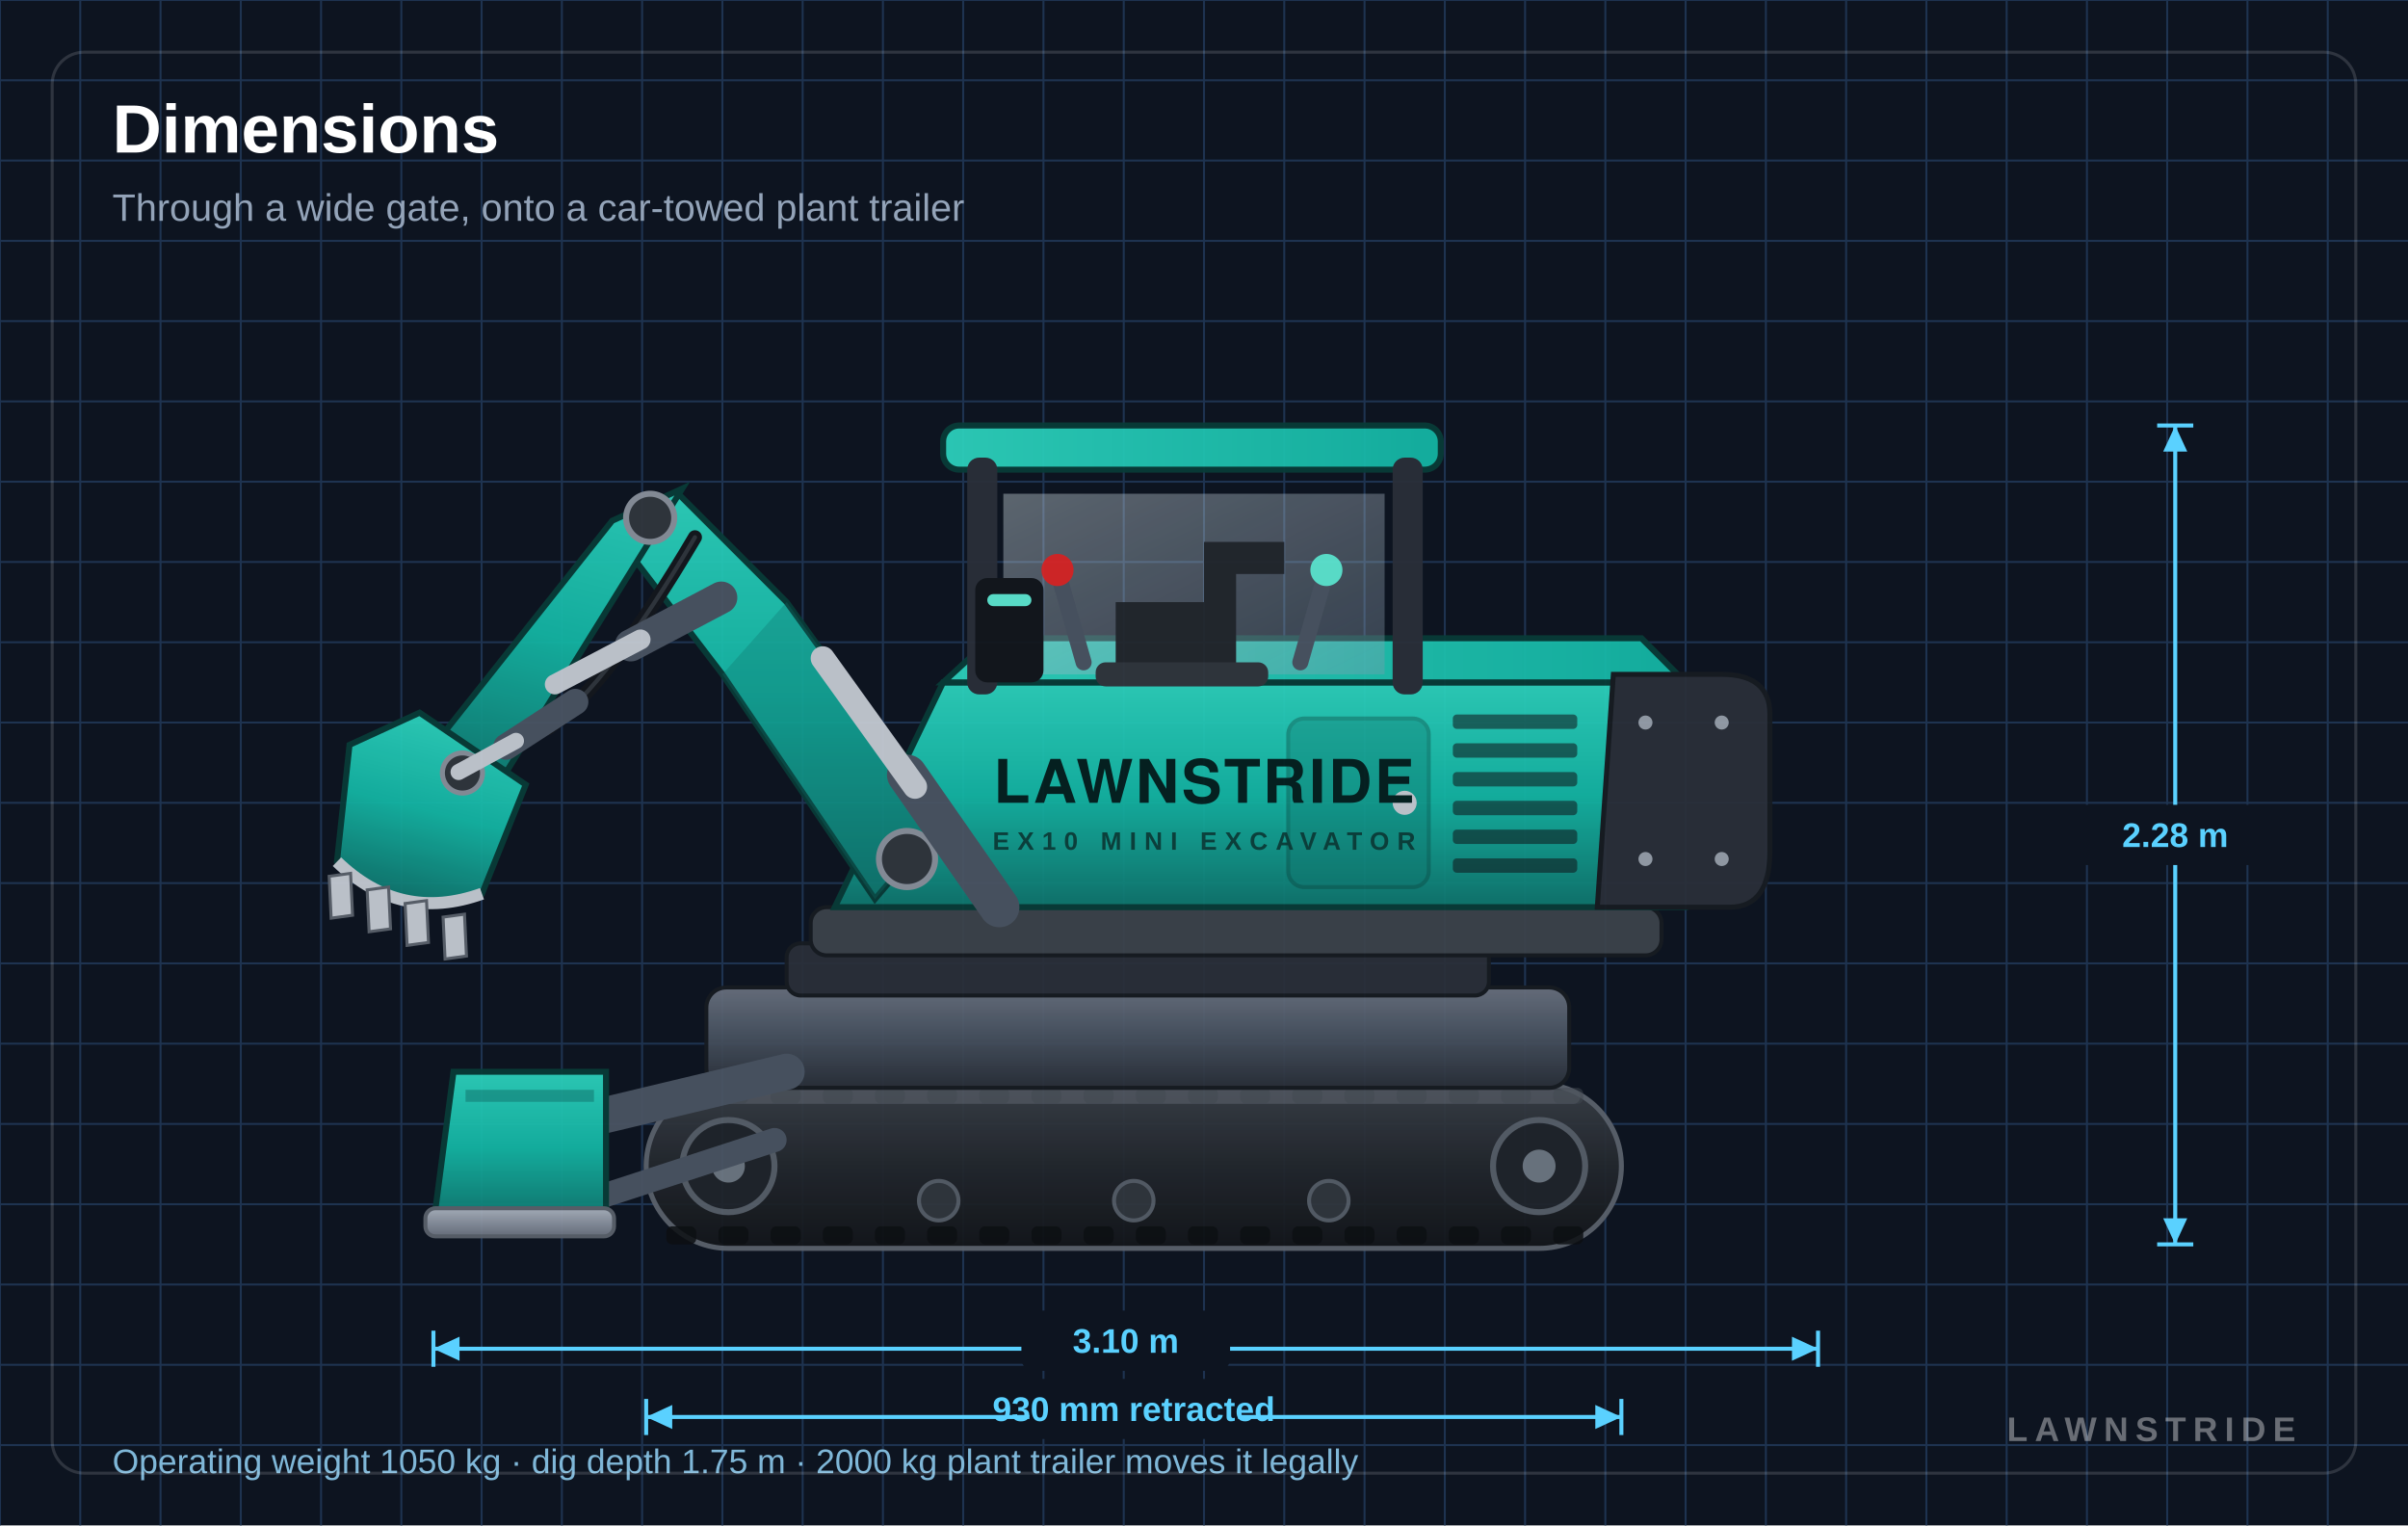
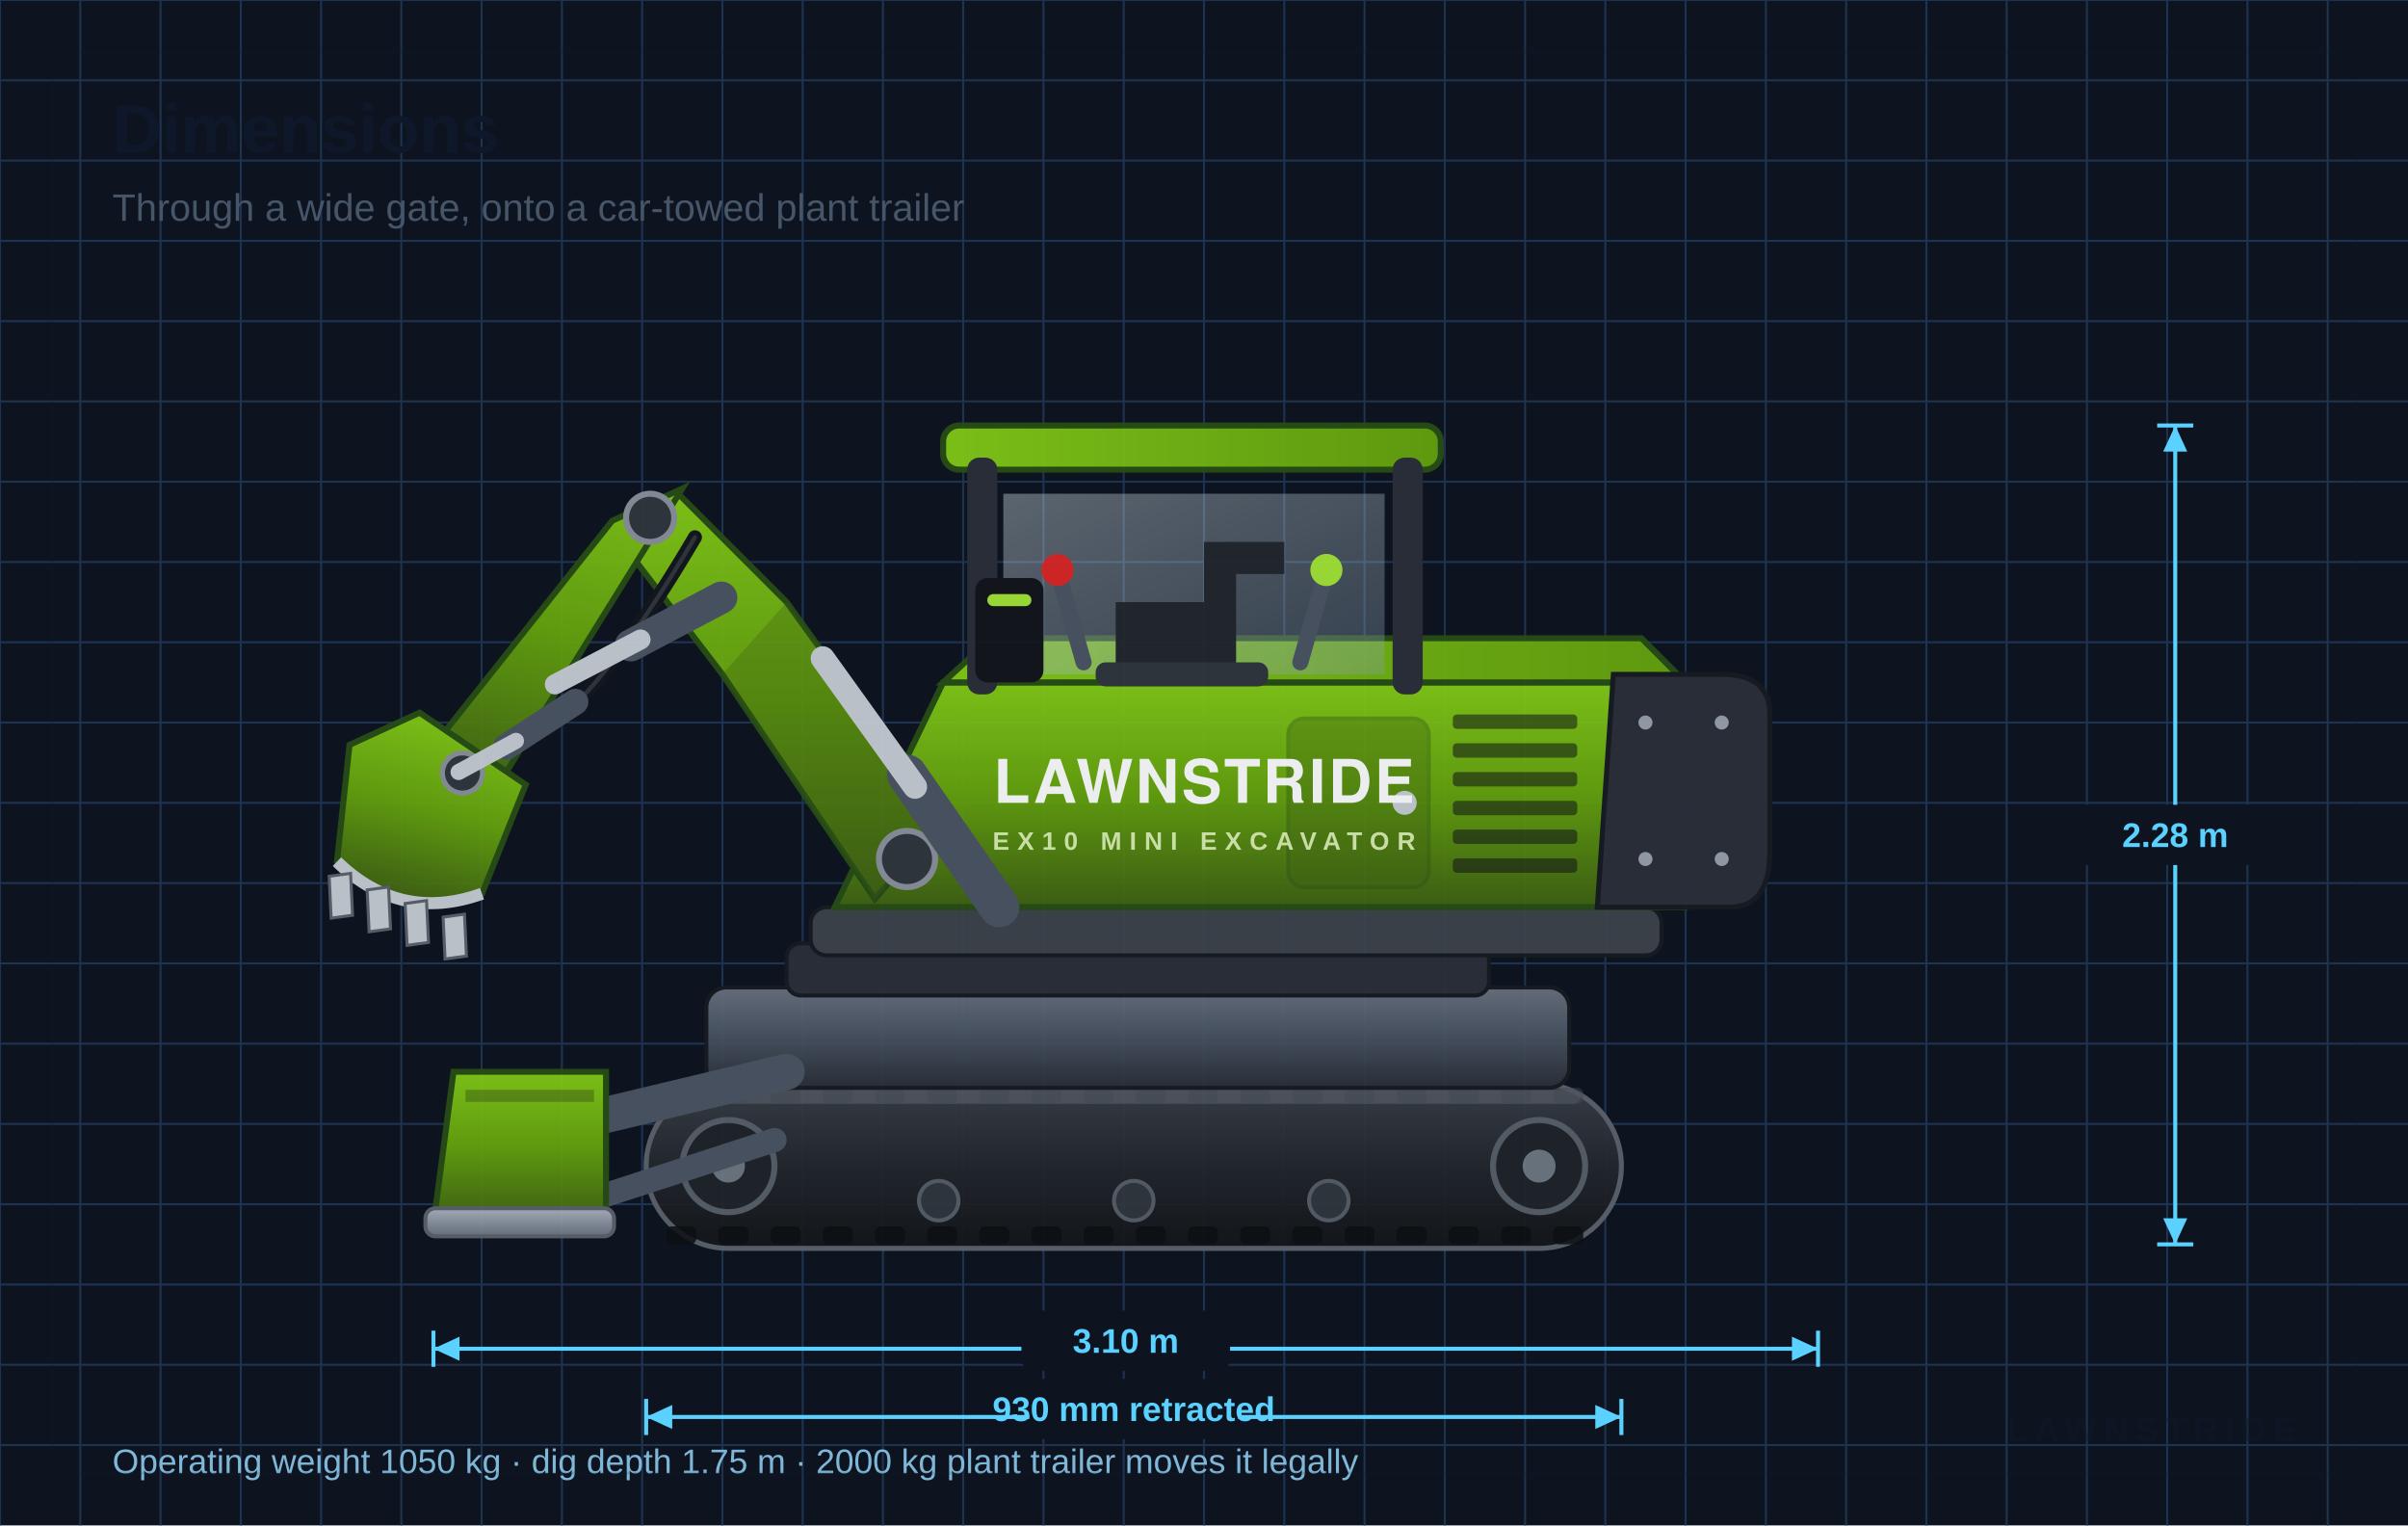
<svg xmlns="http://www.w3.org/2000/svg" viewBox="0 0 1200 760" width="1200" height="760" role="img">
  <defs>
    <linearGradient id="steel" x1="0" y1="0" x2="0" y2="1">
      <stop offset="0" stop-color="#6b7280" />
      <stop offset=".45" stop-color="#4b5563" />
      <stop offset="1" stop-color="#2a2f38" />
    </linearGradient>
    <linearGradient id="steelLite" x1="0" y1="0" x2="0" y2="1">
      <stop offset="0" stop-color="#aeb6c2" />
      <stop offset="1" stop-color="#6b7280" />
    </linearGradient>
    <linearGradient id="dark" x1="0" y1="0" x2="0" y2="1">
      <stop offset="0" stop-color="#31363f" />
      <stop offset="1" stop-color="#15181d" />
    </linearGradient>
    <linearGradient id="rubber" x1="0" y1="0" x2="0" y2="1">
      <stop offset="0" stop-color="#3a3f47" />
      <stop offset=".5" stop-color="#23272d" />
      <stop offset="1" stop-color="#131519" />
    </linearGradient>
    <radialGradient id="studioD" cx=".5" cy=".42" r=".78">
      <stop offset="0" stop-color="#232a33" />
      <stop offset=".6" stop-color="#141920" />
      <stop offset="1" stop-color="#0b0e13" />
    </radialGradient>
    <radialGradient id="studioL" cx=".5" cy=".4" r=".8">
      <stop offset="0" stop-color="#ffffff" />
      <stop offset=".65" stop-color="#eef1f5" />
      <stop offset="1" stop-color="#d7dce4" />
    </radialGradient>
    <linearGradient id="skyG" x1="0" y1="0" x2="0" y2="1">
      <stop offset="0" stop-color="#9fc0d8" />
      <stop offset=".55" stop-color="#cfe0ea" />
      <stop offset="1" stop-color="#e8eef2" />
    </linearGradient>
    <radialGradient id="shadow" cx=".5" cy=".5" r=".5">
      <stop offset="0" stop-color="#000" stop-opacity=".55" />
      <stop offset="1" stop-color="#000" stop-opacity="0" />
    </radialGradient>
    <linearGradient id="glassG" x1="0" y1="0" x2="1" y2="1">
      <stop offset="0" stop-color="#dfeaf2" stop-opacity=".9" />
      <stop offset="1" stop-color="#8fa6b8" stop-opacity=".75" />
    </linearGradient>
    <linearGradient id="paint" x1="0" y1="0" x2="0" y2="1">
-       <stop offset="0" stop-color="#2dd4bf" />
-       <stop offset=".5" stop-color="#14b8a6" />
-       <stop offset="1" stop-color="#0f766e" />
+       <stop offset="0" stop-color="#84cc16" />
+       <stop offset=".5" stop-color="#65a30d" />
+       <stop offset="1" stop-color="#3f6212" />
    </linearGradient>
    <linearGradient id="paintTop" x1="0" y1="0" x2="1" y2="0">
-       <stop offset="0" stop-color="#2dd4bf" />
-       <stop offset="1" stop-color="#14b8a6" />
+       <stop offset="0" stop-color="#84cc16" />
+       <stop offset="1" stop-color="#65a30d" />
    </linearGradient>
  </defs>
  <rect width="1200" height="760" fill="#0d1420" />
  <g stroke="#1e3350" stroke-width="1">
    <line x1="0" y1="0" x2="0" y2="760" />
    <line x1="40" y1="0" x2="40" y2="760" />
    <line x1="80" y1="0" x2="80" y2="760" />
    <line x1="120" y1="0" x2="120" y2="760" />
    <line x1="160" y1="0" x2="160" y2="760" />
    <line x1="200" y1="0" x2="200" y2="760" />
    <line x1="240" y1="0" x2="240" y2="760" />
    <line x1="280" y1="0" x2="280" y2="760" />
    <line x1="320" y1="0" x2="320" y2="760" />
    <line x1="360" y1="0" x2="360" y2="760" />
    <line x1="400" y1="0" x2="400" y2="760" />
    <line x1="440" y1="0" x2="440" y2="760" />
    <line x1="480" y1="0" x2="480" y2="760" />
    <line x1="520" y1="0" x2="520" y2="760" />
    <line x1="560" y1="0" x2="560" y2="760" />
    <line x1="600" y1="0" x2="600" y2="760" />
    <line x1="640" y1="0" x2="640" y2="760" />
    <line x1="680" y1="0" x2="680" y2="760" />
    <line x1="720" y1="0" x2="720" y2="760" />
    <line x1="760" y1="0" x2="760" y2="760" />
    <line x1="800" y1="0" x2="800" y2="760" />
    <line x1="840" y1="0" x2="840" y2="760" />
    <line x1="880" y1="0" x2="880" y2="760" />
    <line x1="920" y1="0" x2="920" y2="760" />
    <line x1="960" y1="0" x2="960" y2="760" />
    <line x1="1000" y1="0" x2="1000" y2="760" />
    <line x1="1040" y1="0" x2="1040" y2="760" />
    <line x1="1080" y1="0" x2="1080" y2="760" />
    <line x1="1120" y1="0" x2="1120" y2="760" />
    <line x1="1160" y1="0" x2="1160" y2="760" />
    <line x1="0" y1="0" x2="1200" y2="0" />
    <line x1="0" y1="40" x2="1200" y2="40" />
    <line x1="0" y1="80" x2="1200" y2="80" />
    <line x1="0" y1="120" x2="1200" y2="120" />
    <line x1="0" y1="160" x2="1200" y2="160" />
    <line x1="0" y1="200" x2="1200" y2="200" />
    <line x1="0" y1="240" x2="1200" y2="240" />
    <line x1="0" y1="280" x2="1200" y2="280" />
    <line x1="0" y1="320" x2="1200" y2="320" />
    <line x1="0" y1="360" x2="1200" y2="360" />
    <line x1="0" y1="400" x2="1200" y2="400" />
    <line x1="0" y1="440" x2="1200" y2="440" />
    <line x1="0" y1="480" x2="1200" y2="480" />
    <line x1="0" y1="520" x2="1200" y2="520" />
    <line x1="0" y1="560" x2="1200" y2="560" />
    <line x1="0" y1="600" x2="1200" y2="600" />
    <line x1="0" y1="640" x2="1200" y2="640" />
    <line x1="0" y1="680" x2="1200" y2="680" />
    <line x1="0" y1="720" x2="1200" y2="720" />
  </g>
  <g opacity=".92">
    <rect x="322" y="540" width="486" height="82" rx="41.0" fill="url(#rubber)" stroke="#5c636d" stroke-width="2.5" />
    <rect x="342.5" y="543" width="445.0" height="7" rx="3.5" fill="#6e767f" opacity=".45" />
    <rect x="332" y="611" width="15" height="9" rx="3" fill="#0c0e11" opacity=".85" />
    <rect x="332" y="542" width="15" height="8" rx="3" fill="#454b54" opacity=".5" />
    <rect x="358" y="611" width="15" height="9" rx="3" fill="#0c0e11" opacity=".85" />
    <rect x="358" y="542" width="15" height="8" rx="3" fill="#454b54" opacity=".5" />
    <rect x="384" y="611" width="15" height="9" rx="3" fill="#0c0e11" opacity=".85" />
    <rect x="384" y="542" width="15" height="8" rx="3" fill="#454b54" opacity=".5" />
    <rect x="410" y="611" width="15" height="9" rx="3" fill="#0c0e11" opacity=".85" />
    <rect x="410" y="542" width="15" height="8" rx="3" fill="#454b54" opacity=".5" />
    <rect x="436" y="611" width="15" height="9" rx="3" fill="#0c0e11" opacity=".85" />
    <rect x="436" y="542" width="15" height="8" rx="3" fill="#454b54" opacity=".5" />
    <rect x="462" y="611" width="15" height="9" rx="3" fill="#0c0e11" opacity=".85" />
    <rect x="462" y="542" width="15" height="8" rx="3" fill="#454b54" opacity=".5" />
    <rect x="488" y="611" width="15" height="9" rx="3" fill="#0c0e11" opacity=".85" />
    <rect x="488" y="542" width="15" height="8" rx="3" fill="#454b54" opacity=".5" />
    <rect x="514" y="611" width="15" height="9" rx="3" fill="#0c0e11" opacity=".85" />
    <rect x="514" y="542" width="15" height="8" rx="3" fill="#454b54" opacity=".5" />
    <rect x="540" y="611" width="15" height="9" rx="3" fill="#0c0e11" opacity=".85" />
    <rect x="540" y="542" width="15" height="8" rx="3" fill="#454b54" opacity=".5" />
    <rect x="566" y="611" width="15" height="9" rx="3" fill="#0c0e11" opacity=".85" />
    <rect x="566" y="542" width="15" height="8" rx="3" fill="#454b54" opacity=".5" />
    <rect x="592" y="611" width="15" height="9" rx="3" fill="#0c0e11" opacity=".85" />
    <rect x="592" y="542" width="15" height="8" rx="3" fill="#454b54" opacity=".5" />
    <rect x="618" y="611" width="15" height="9" rx="3" fill="#0c0e11" opacity=".85" />
    <rect x="618" y="542" width="15" height="8" rx="3" fill="#454b54" opacity=".5" />
    <rect x="644" y="611" width="15" height="9" rx="3" fill="#0c0e11" opacity=".85" />
    <rect x="644" y="542" width="15" height="8" rx="3" fill="#454b54" opacity=".5" />
    <rect x="670" y="611" width="15" height="9" rx="3" fill="#0c0e11" opacity=".85" />
    <rect x="670" y="542" width="15" height="8" rx="3" fill="#454b54" opacity=".5" />
    <rect x="696" y="611" width="15" height="9" rx="3" fill="#0c0e11" opacity=".85" />
    <rect x="696" y="542" width="15" height="8" rx="3" fill="#454b54" opacity=".5" />
    <rect x="722" y="611" width="15" height="9" rx="3" fill="#0c0e11" opacity=".85" />
    <rect x="722" y="542" width="15" height="8" rx="3" fill="#454b54" opacity=".5" />
    <rect x="748" y="611" width="15" height="9" rx="3" fill="#0c0e11" opacity=".85" />
    <rect x="748" y="542" width="15" height="8" rx="3" fill="#454b54" opacity=".5" />
    <rect x="774" y="611" width="15" height="9" rx="3" fill="#0c0e11" opacity=".85" />
    <rect x="774" y="542" width="15" height="8" rx="3" fill="#454b54" opacity=".5" />
    <circle cx="363.0" cy="581.0" r="22.96" fill="#20242a" stroke="#585f69" stroke-width="3" />
    <circle cx="767.0" cy="581.0" r="22.96" fill="#20242a" stroke="#585f69" stroke-width="3" />
    <circle cx="363.0" cy="581.0" r="8.2" fill="#6f7883" />
    <circle cx="767.0" cy="581.0" r="8.2" fill="#6f7883" />
    <circle cx="467.8" cy="598.22" r="9.84" fill="#31363d" stroke="#575e68" stroke-width="2" />
    <circle cx="565.0" cy="598.22" r="9.84" fill="#31363d" stroke="#575e68" stroke-width="2" />
    <circle cx="662.2" cy="598.22" r="9.84" fill="#31363d" stroke="#575e68" stroke-width="2" />
    <rect x="352" y="492" width="430" height="50" rx="10" fill="url(#steel)" stroke="#171b21" stroke-width="2" />
    <rect x="392" y="470" width="350" height="26" rx="7" fill="#2a2f38" stroke="#171b21" stroke-width="2" />
    <g transform="translate(0,0)">
      <path d="M300 556 L392 534" stroke="#4b5563" stroke-width="18" stroke-linecap="round" />
      <path d="M300 596 L386 568" stroke="#4b5563" stroke-width="12" stroke-linecap="round" />
-       <path d="M226 534 L302 534 L302 610 L216 610 Z" fill="url(#paint)" stroke="#083c37" stroke-width="3" />
+       <path d="M226 534 L302 534 L302 610 L216 610 Z" fill="url(#paint)" stroke="#274e13" stroke-width="3" />
      <rect x="212" y="602" width="94" height="14" rx="5" fill="url(#steelLite)" stroke="#5c636d" stroke-width="2" />
-       <path d="M232 546 L296 546" stroke="#0f766e" stroke-width="6" opacity=".5" />
+       <path d="M232 546 L296 546" stroke="#3f6212" stroke-width="6" opacity=".5" />
    </g>
    <rect x="404" y="452" width="424" height="24" rx="8" fill="#3d434b" stroke="#171b21" stroke-width="2" />
-     <path d="M416 452 L840 452 L860 366 L840 340 L470 340 Z" fill="url(#paint)" stroke="#083c37" stroke-width="3" />
-     <path d="M470 340 L840 340 L818 318 L494 318 Z" fill="url(#paintTop)" stroke="#083c37" stroke-width="3" />
+     <path d="M416 452 L840 452 L860 366 L840 340 L470 340 Z" fill="url(#paint)" stroke="#274e13" stroke-width="3" />
+     <path d="M470 340 L840 340 L818 318 L494 318 Z" fill="url(#paintTop)" stroke="#274e13" stroke-width="3" />
    <path d="M796 452 L862 452 Q882 452 882 424 L882 356 Q882 336 858 336 L804 336 Z" fill="#2a2f38" stroke="#171b21" stroke-width="2.5" />
    <circle cx="820" cy="360" r="3.5" fill="#9aa2ad" />
    <circle cx="858" cy="360" r="3.5" fill="#9aa2ad" />
    <circle cx="820" cy="428" r="3.5" fill="#9aa2ad" />
    <circle cx="858" cy="428" r="3.5" fill="#9aa2ad" />
    <rect x="724" y="356.0" width="62" height="7.167" rx="2" fill="#0f1216" opacity=".55" />
    <rect x="724" y="370.333" width="62" height="7.167" rx="2" fill="#0f1216" opacity=".55" />
    <rect x="724" y="384.667" width="62" height="7.167" rx="2" fill="#0f1216" opacity=".55" />
    <rect x="724" y="399.0" width="62" height="7.167" rx="2" fill="#0f1216" opacity=".55" />
    <rect x="724" y="413.333" width="62" height="7.167" rx="2" fill="#0f1216" opacity=".55" />
    <rect x="724" y="427.667" width="62" height="7.167" rx="2" fill="#0f1216" opacity=".55" />
-     <rect x="642" y="358" width="70" height="84" rx="8" fill="#0f766e" opacity=".35" stroke="#083c37" stroke-width="2" />
+     <rect x="642" y="358" width="70" height="84" rx="8" fill="#3f6212" opacity=".35" stroke="#274e13" stroke-width="2" />
    <circle cx="700" cy="400" r="6" fill="#c9ced6" />
-     <rect x="470" y="212" width="248" height="22" rx="8" fill="url(#paintTop)" stroke="#083c37" stroke-width="3" />
+     <rect x="470" y="212" width="248" height="22" rx="8" fill="url(#paintTop)" stroke="#274e13" stroke-width="3" />
    <rect x="482" y="228" width="15" height="118" rx="6" fill="#2a2f38" />
    <rect x="694" y="228" width="15" height="118" rx="6" fill="#2a2f38" />
    <path d="M500 336 L690 336 L690 246 L500 246 Z" fill="url(#glassG)" opacity=".45" />
    <path d="M556 336 L616 336 L616 286 L640 286 L640 270 L600 270 L600 300 L556 300 Z" fill="#23272d" />
    <rect x="546" y="330" width="86" height="12" rx="5" fill="#31363d" />
    <path d="M540 330 L528 288" stroke="#4b5563" stroke-width="8" stroke-linecap="round" />
    <path d="M648 330 L660 288" stroke="#4b5563" stroke-width="8" stroke-linecap="round" />
    <circle cx="527" cy="284" r="8" fill="#dc2626" />
-     <circle cx="661" cy="284" r="8" fill="#5eead4" />
+     <circle cx="661" cy="284" r="8" fill="#a3e635" />
    <rect x="486" y="288" width="34" height="52" rx="6" fill="#12161b" />
-     <rect x="492" y="296" width="22" height="6" rx="3" fill="#5eead4" />
+     <rect x="492" y="296" width="22" height="6" rx="3" fill="#a3e635" />
    <g transform="rotate(0 452 428)">
-       <path d="M436 448 L470 408 L392 300 L338 246 L308 268 L360 336 Z" fill="url(#paint)" stroke="#083c37" stroke-width="3" />
-       <path d="M436 448 L470 408 L392 300 L360 336 Z" fill="#0f766e" opacity=".3" />
+       <path d="M436 448 L470 408 L392 300 L338 246 L308 268 L360 336 Z" fill="url(#paint)" stroke="#274e13" stroke-width="3" />
+       <path d="M436 448 L470 408 L392 300 L360 336 Z" fill="#3f6212" opacity=".3" />
      <circle cx="452" cy="428" r="14" fill="#31363d" stroke="#8c939d" stroke-width="3" />
      <path d="M498 452 L452 386" stroke="#4b5563" stroke-width="20" stroke-linecap="round" />
      <path d="M456 392 L410 328" stroke="#c9ced6" stroke-width="12" stroke-linecap="round" />
      <g transform="rotate(14 324 258)">
-         <path d="M336 240 L306 264 L246 396 L280 414 Z" fill="url(#paint)" stroke="#083c37" stroke-width="3" />
+         <path d="M336 240 L306 264 L246 396 L280 414 Z" fill="url(#paint)" stroke="#274e13" stroke-width="3" />
        <circle cx="324" cy="258" r="12" fill="#31363d" stroke="#8c939d" stroke-width="3" />
        <path d="M348 262 Q324.0 343.0 300 372" fill="none" stroke="#14171c" stroke-width="7" stroke-linecap="round" />
        <path d="M348 262 Q324.0 343.0 300 372" fill="none" stroke="#3d434b" stroke-width="2.1" stroke-linecap="round" opacity=".7" />
        <path d="M368 288 L330 322" stroke="#4b5563" stroke-width="16" stroke-linecap="round" />
        <path d="M334 318 L298 350" stroke="#c9ced6" stroke-width="10" stroke-linecap="round" />
        <g transform="rotate(0 264 404)">
-           <path d="M236 380 L296 402 L288 460 Q252 484 214 462 L206 404 Z" fill="url(#paint)" stroke="#083c37" stroke-width="3" />
+           <path d="M236 380 L296 402 L288 460 Q252 484 214 462 L206 404 Z" fill="url(#paint)" stroke="#274e13" stroke-width="3" />
          <path d="M214 462 Q252 484 288 460" fill="none" stroke="#c9ced6" stroke-width="6" />
          <path d="M212 470 l6 20 l10 -4 l-6 -20 z" fill="#c9ced6" stroke="#5c636d" stroke-width="1.5" />
          <path d="M232 472 l6 20 l10 -4 l-6 -20 z" fill="#c9ced6" stroke="#5c636d" stroke-width="1.5" />
          <path d="M252 474 l6 20 l10 -4 l-6 -20 z" fill="#c9ced6" stroke="#5c636d" stroke-width="1.5" />
          <path d="M272 476 l6 20 l10 -4 l-6 -20 z" fill="#c9ced6" stroke="#5c636d" stroke-width="1.5" />
          <circle cx="264" cy="404" r="10" fill="#31363d" stroke="#8c939d" stroke-width="2.5" />
        </g>
        <path d="M310 356 L282 386" stroke="#4b5563" stroke-width="13" stroke-linecap="round" />
        <path d="M286 382 L262 404" stroke="#c9ced6" stroke-width="8" stroke-linecap="round" />
      </g>
    </g>
-     <text x="600" y="400" text-anchor="middle" font-family="Arial Black,Helvetica,sans-serif" font-weight="800" font-size="30" letter-spacing="1.3" fill="#04211f">LAWNSTRIDE</text>
-     <text x="600" y="423.4" text-anchor="middle" font-family="Arial,Helvetica,sans-serif" font-weight="700" font-size="12.6" letter-spacing="3.9" fill="#0b3b36" opacity=".92">EX10 MINI EXCAVATOR</text>
+     <text x="600" y="400" text-anchor="middle" font-family="Arial Black,Helvetica,sans-serif" font-weight="800" font-size="30" letter-spacing="1.3" fill="#ffffff">LAWNSTRIDE</text>
+     <text x="600" y="423.4" text-anchor="middle" font-family="Arial,Helvetica,sans-serif" font-weight="700" font-size="12.6" letter-spacing="3.9" fill="#e4f7bd" opacity=".92">EX10 MINI EXCAVATOR</text>
  </g>
  <g stroke="#5ad1ff" stroke-width="2" fill="none">
    <path d="M216 663 v18 M906 663 v18 M216 672 H906" />
    <path d="M216 672 l13 -6 v12 z" fill="#5ad1ff" stroke="none" />
    <path d="M906 672 l-13 -6 v12 z" fill="#5ad1ff" stroke="none" />
  </g>
  <rect x="509.0" y="653" width="104" height="30" rx="6" fill="#0d1420" />
  <text x="561.0" y="674" text-anchor="middle" font-family="Arial,Helvetica,sans-serif" font-weight="700" font-size="17" fill="#5ad1ff">3.10 m</text>
  <g stroke="#5ad1ff" stroke-width="2" fill="none">
    <path d="M1075 212 h18 M1075 620 h18 M1084 212 V620" />
    <path d="M1084 212 l-6 13 h12 z" fill="#5ad1ff" stroke="none" />
    <path d="M1084 620 l-6 -13 h12 z" fill="#5ad1ff" stroke="none" />
  </g>
  <rect x="1032" y="401.0" width="104" height="30" rx="6" fill="#0d1420" />
  <text x="1084" y="422.0" text-anchor="middle" font-family="Arial,Helvetica,sans-serif" font-weight="700" font-size="17" fill="#5ad1ff">2.28 m</text>
  <g stroke="#5ad1ff" stroke-width="2" fill="none">
    <path d="M322 697 v18 M808 697 v18 M322 706 H808" />
    <path d="M322 706 l13 -6 v12 z" fill="#5ad1ff" stroke="none" />
    <path d="M808 706 l-13 -6 v12 z" fill="#5ad1ff" stroke="none" />
  </g>
  <rect x="513.0" y="687" width="104" height="30" rx="6" fill="#0d1420" />
  <text x="565.0" y="708" text-anchor="middle" font-family="Arial,Helvetica,sans-serif" font-weight="700" font-size="17" fill="#5ad1ff">930 mm retracted</text>
  <text x="56" y="734" font-family="Arial,Helvetica,sans-serif" font-size="17" fill="#7fb7d8">Operating weight 1050 kg · dig depth 1.75 m · 2000 kg plant trailer moves it legally</text>
-   <text x="56" y="76" font-family="Arial,Helvetica,sans-serif" font-weight="800" font-size="34" fill="#ffffff">Dimensions</text>
-   <text x="56" y="110" font-family="Arial,Helvetica,sans-serif" font-weight="500" font-size="19" fill="#93a3b8">Through a wide gate, onto a car-towed plant trailer</text>
-   <rect x="26" y="26" width="1148" height="708" rx="16" fill="none" stroke="#ffffff" stroke-width="1.5" opacity=".14" />
-   <text x="1144" y="718" text-anchor="end" font-family="Arial,Helvetica,sans-serif" font-weight="800" font-size="17" letter-spacing="3.5" fill="#ffffff" opacity=".38">LAWNSTRIDE</text>
+   <text x="56" y="76" font-family="Arial,Helvetica,sans-serif" font-weight="800" font-size="34" fill="#0f172a">Dimensions</text>
+   <text x="56" y="110" font-family="Arial,Helvetica,sans-serif" font-weight="500" font-size="19" fill="#475569">Through a wide gate, onto a car-towed plant trailer</text>
+   <rect x="26" y="26" width="1148" height="708" rx="16" fill="none" stroke="#0f172a" stroke-width="1.5" opacity=".14" />
+   <text x="1144" y="718" text-anchor="end" font-family="Arial,Helvetica,sans-serif" font-weight="800" font-size="17" letter-spacing="3.5" fill="#0f172a" opacity=".38">LAWNSTRIDE</text>
</svg>
